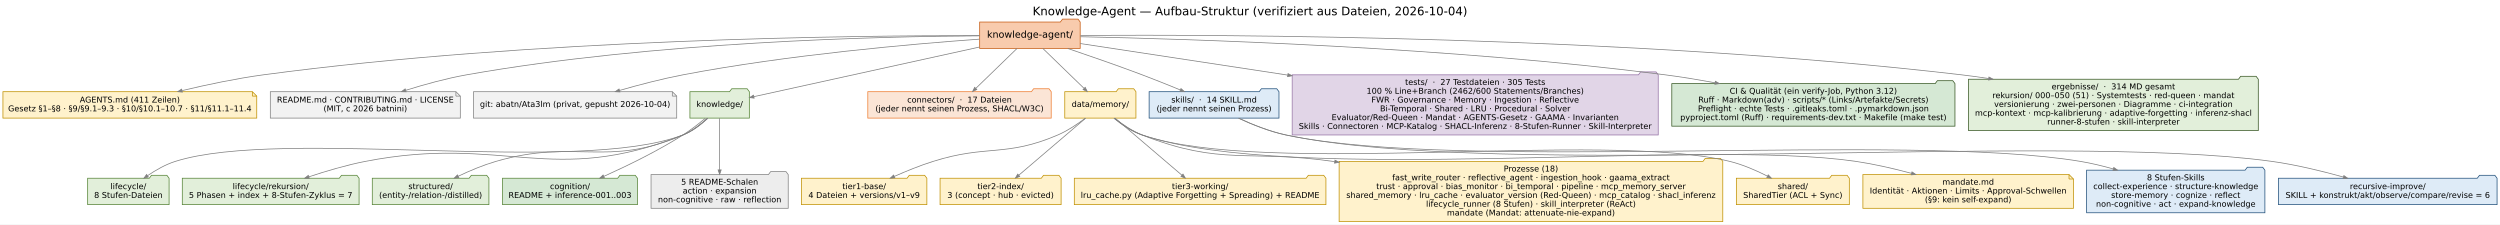
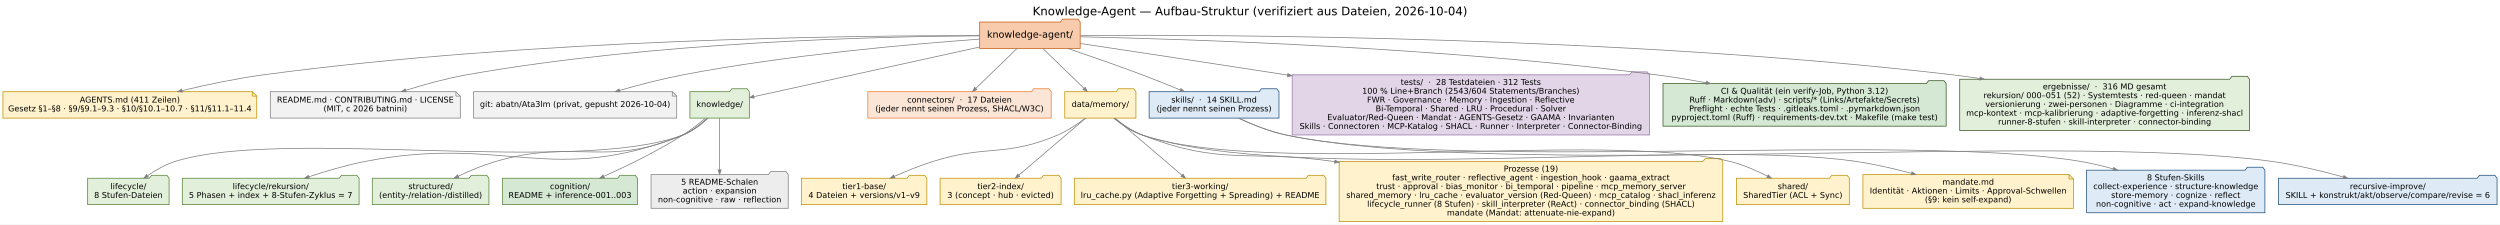
<svg xmlns="http://www.w3.org/2000/svg" width="3408pt" height="306pt" viewBox="0.00 0.00 3408.00 306.00">
  <g id="graph0" class="graph" transform="scale(1 1) rotate(0) translate(4 302)">
    <polygon fill="white" stroke="transparent" points="-4,4 -4,-302 3404,-302 3404,4 -4,4" />
    <text text-anchor="middle" x="1700" y="-281.2" font-family="DejaVu Sans" font-size="16.00">Knowledge-Agent — Aufbau-Struktur (verifiziert aus Dateien, 2026-10-04)</text>
    <g id="node1" class="node">
      <polygon fill="#f8cbad" stroke="#c55a11" points="1468.5,-272 1465.5,-276 1444.5,-276 1441.5,-272 1331.5,-272 1331.5,-236 1468.5,-236 1468.5,-272" />
      <text text-anchor="middle" x="1400" y="-250.6" font-family="DejaVu Sans" font-size="13.00">knowledge-agent/</text>
    </g>
    <g id="node2" class="node">
      <polygon fill="#fff2cc" stroke="#bf8f00" points="340,-177 0,-177 0,-141 346,-141 346,-171 340,-177" />
      <polyline fill="none" stroke="#bf8f00" points="340,-177 340,-171 " />
      <polyline fill="none" stroke="#bf8f00" points="346,-171 340,-171 " />
      <text text-anchor="middle" x="173" y="-162.2" font-family="DejaVu Sans" font-size="11.00">AGENTS.md (411 Zeilen)</text>
      <text text-anchor="middle" x="173" y="-150.2" font-family="DejaVu Sans" font-size="11.00">Gesetz §1–§8 · §9/§9.1–9.3 · §10/§10.1–10.7 · §11/§11.1–11.4</text>
    </g>
    <g id="edge1" class="edge">
      <path fill="none" stroke="#7f7f7f" d="M1331.48,-253.44C1163.97,-253.66 720.71,-249.12 355,-200 318.17,-195.05 277.76,-186.49 244.39,-178.56" />
      <polygon fill="#7f7f7f" stroke="#7f7f7f" points="244.57,-176.44 238.24,-177.09 243.59,-180.53 244.57,-176.44" />
    </g>
    <g id="node3" class="node">
      <polygon fill="#f2f2f2" stroke="#808080" points="617.5,-177 364.5,-177 364.5,-141 623.5,-141 623.5,-171 617.5,-177" />
      <polyline fill="none" stroke="#808080" points="617.5,-177 617.5,-171 " />
      <polyline fill="none" stroke="#808080" points="623.5,-171 617.5,-171 " />
      <text text-anchor="middle" x="494" y="-162.2" font-family="DejaVu Sans" font-size="11.00">README.md · CONTRIBUTING.md · LICENSE</text>
      <text text-anchor="middle" x="494" y="-150.2" font-family="DejaVu Sans" font-size="11.00">(MIT, c 2026 batnini)</text>
    </g>
    <g id="edge2" class="edge">
      <path fill="none" stroke="#7f7f7f" d="M1331.34,-253.14C1196.31,-252.36 887.13,-245.24 632,-200 604.26,-195.08 574.13,-186.72 549.13,-178.9" />
      <polygon fill="#7f7f7f" stroke="#7f7f7f" points="549.57,-176.84 543.22,-177.04 548.31,-180.85 549.57,-176.84" />
    </g>
    <g id="node4" class="node">
      <polygon fill="#f2f2f2" stroke="#808080" points="912.5,-177 641.5,-177 641.5,-141 918.5,-141 918.5,-171 912.5,-177" />
      <polyline fill="none" stroke="#808080" points="912.5,-177 912.5,-171 " />
      <polyline fill="none" stroke="#808080" points="918.5,-171 912.5,-171 " />
      <text text-anchor="middle" x="780" y="-156.2" font-family="DejaVu Sans" font-size="11.00">git: abatn/Ata3lm (privat, gepusht 2026-10-04)</text>
    </g>
    <g id="edge3" class="edge">
      <path fill="none" stroke="#7f7f7f" d="M1331.36,-248.64C1238.88,-242.01 1069.45,-227.19 927,-200 898.26,-194.51 866.9,-186.3 840.56,-178.74" />
      <polygon fill="#7f7f7f" stroke="#7f7f7f" points="841.02,-176.68 834.68,-177.04 839.86,-180.72 841.02,-176.68" />
    </g>
    <g id="node5" class="node">
      <polygon fill="#e2efda" stroke="#548235" points="1017.5,-177 1014.5,-181 993.5,-181 990.5,-177 936.5,-177 936.5,-141 1017.5,-141 1017.5,-177" />
      <text text-anchor="middle" x="977" y="-156.2" font-family="DejaVu Sans" font-size="11.00">knowledge/</text>
    </g>
    <g id="edge4" class="edge">
      <path fill="none" stroke="#7f7f7f" d="M1331.1,-237.85C1244.57,-218.83 1098.44,-186.7 1023.85,-170.3" />
      <polygon fill="#7f7f7f" stroke="#7f7f7f" points="1024.04,-168.19 1017.73,-168.96 1023.14,-172.29 1024.04,-168.19" />
    </g>
    <g id="node11" class="node">
      <polygon fill="#fbe5d6" stroke="#ed7d31" points="1429,-177 1426,-181 1405,-181 1402,-177 1179,-177 1179,-141 1429,-141 1429,-177" />
      <text text-anchor="middle" x="1304" y="-162.2" font-family="DejaVu Sans" font-size="11.00">connectors/  ·  17 Dateien</text>
      <text text-anchor="middle" x="1304" y="-150.2" font-family="DejaVu Sans" font-size="11.00">(jeder nennt seinen Prozess, SHACL/W3C)</text>
    </g>
    <g id="edge5" class="edge">
      <path fill="none" stroke="#7f7f7f" d="M1382.39,-235.94C1366.66,-220.7 1343.52,-198.29 1326.46,-181.76" />
      <polygon fill="#7f7f7f" stroke="#7f7f7f" points="1327.59,-179.93 1321.82,-177.26 1324.67,-182.95 1327.59,-179.93" />
    </g>
    <g id="node12" class="node">
      <polygon fill="#fff2cc" stroke="#bf8f00" points="1544.5,-177 1541.5,-181 1520.5,-181 1517.5,-177 1447.5,-177 1447.5,-141 1544.5,-141 1544.5,-177" />
      <text text-anchor="middle" x="1496" y="-156.2" font-family="DejaVu Sans" font-size="11.00">data/memory/</text>
    </g>
    <g id="edge6" class="edge">
      <path fill="none" stroke="#7f7f7f" d="M1417.61,-235.94C1433.34,-220.7 1456.48,-198.29 1473.54,-181.76" />
      <polygon fill="#7f7f7f" stroke="#7f7f7f" points="1475.33,-182.95 1478.18,-177.26 1472.41,-179.93 1475.33,-182.95" />
    </g>
    <g id="node19" class="node">
      <polygon fill="#deebf7" stroke="#1f4e79" points="1739.5,-177 1736.5,-181 1715.5,-181 1712.5,-177 1562.5,-177 1562.5,-141 1739.5,-141 1739.5,-177" />
      <text text-anchor="middle" x="1651" y="-162.2" font-family="DejaVu Sans" font-size="11.00">skills/  ·  14 SKILL.md</text>
      <text text-anchor="middle" x="1651" y="-150.2" font-family="DejaVu Sans" font-size="11.00">(jeder nennt seinen Prozess)</text>
    </g>
    <g id="edge7" class="edge">
      <path fill="none" stroke="#7f7f7f" d="M1451.6,-235.9C1481.38,-225.84 1519.46,-212.64 1553,-200 1570,-193.59 1588.48,-186.17 1604.77,-179.47" />
      <polygon fill="#7f7f7f" stroke="#7f7f7f" points="1605.92,-181.27 1610.67,-177.04 1604.32,-177.38 1605.92,-181.27" />
    </g>
    <g id="node22" class="node">
-       <polygon fill="#e1d5e7" stroke="#9673a6" points="2256.5,-200 2253.5,-204 2232.5,-204 2229.5,-200 1757.5,-200 1757.5,-118 2256.5,-118 2256.5,-200" />
-       <text text-anchor="middle" x="2007" y="-186.2" font-family="DejaVu Sans" font-size="11.00">tests/  ·  27 Testdateien · 305 Tests</text>
-       <text text-anchor="middle" x="2007" y="-174.2" font-family="DejaVu Sans" font-size="11.00">100 % Line+Branch (2462/600 Statements/Branches)</text>
-       <text text-anchor="middle" x="2007" y="-162.2" font-family="DejaVu Sans" font-size="11.00">FWR · Governance · Memory · Ingestion · Reflective</text>
-       <text text-anchor="middle" x="2007" y="-150.2" font-family="DejaVu Sans" font-size="11.00">Bi-Temporal · Shared · LRU · Procedural · Solver</text>
-       <text text-anchor="middle" x="2007" y="-138.2" font-family="DejaVu Sans" font-size="11.00">Evaluator/Red-Queen · Mandat · AGENTS-Gesetz · GAAMA · Invarianten</text>
-       <text text-anchor="middle" x="2007" y="-126.2" font-family="DejaVu Sans" font-size="11.00">Skills · Connectoren · MCP-Katalog · SHACL-Inferenz · 8-Stufen-Runner · Skill-Interpreter</text>
+       <polygon fill="#e1d5e7" stroke="#9673a6" points="2244.5,-200 2241.5,-204 2220.5,-204 2217.5,-200 1757.5,-200 1757.5,-118 2244.5,-118 2244.5,-200" />
+       <text text-anchor="middle" x="2001" y="-186.2" font-family="DejaVu Sans" font-size="11.00">tests/  ·  28 Testdateien · 312 Tests</text>
+       <text text-anchor="middle" x="2001" y="-174.2" font-family="DejaVu Sans" font-size="11.00">100 % Line+Branch (2543/604 Statements/Branches)</text>
+       <text text-anchor="middle" x="2001" y="-162.2" font-family="DejaVu Sans" font-size="11.00">FWR · Governance · Memory · Ingestion · Reflective</text>
+       <text text-anchor="middle" x="2001" y="-150.2" font-family="DejaVu Sans" font-size="11.00">Bi-Temporal · Shared · LRU · Procedural · Solver</text>
+       <text text-anchor="middle" x="2001" y="-138.2" font-family="DejaVu Sans" font-size="11.00">Evaluator/Red-Queen · Mandat · AGENTS-Gesetz · GAAMA · Invarianten</text>
+       <text text-anchor="middle" x="2001" y="-126.2" font-family="DejaVu Sans" font-size="11.00">Skills · Connectoren · MCP-Katalog · SHACL · Runner · Interpreter · Connector-Binding</text>
    </g>
    <g id="edge8" class="edge">
-       <path fill="none" stroke="#7f7f7f" d="M1468.55,-242.65C1538.93,-232.02 1651.62,-214.94 1749,-200 1749.79,-199.88 1750.58,-199.76 1751.37,-199.64" />
-       <polygon fill="#7f7f7f" stroke="#7f7f7f" points="1751.84,-201.69 1757.45,-198.7 1751.2,-197.54 1751.84,-201.69" />
+       <path fill="none" stroke="#7f7f7f" d="M1468.56,-242.73C1538.95,-232.15 1651.65,-215.12 1749,-200 1749.77,-199.88 1750.54,-199.76 1751.31,-199.64" />
+       <polygon fill="#7f7f7f" stroke="#7f7f7f" points="1751.65,-201.71 1757.25,-198.72 1751,-197.56 1751.65,-201.71" />
    </g>
    <g id="node23" class="node">
-       <polygon fill="#d5e8d4" stroke="#375623" points="2661,-188 2658,-192 2637,-192 2634,-188 2275,-188 2275,-130 2661,-130 2661,-188" />
-       <text text-anchor="middle" x="2468" y="-174.2" font-family="DejaVu Sans" font-size="11.00">CI &amp; Qualität (ein verify-Job, Python 3.12)</text>
-       <text text-anchor="middle" x="2468" y="-162.2" font-family="DejaVu Sans" font-size="11.00">Ruff · Markdown(adv) · scripts/* (Links/Artefakte/Secrets)</text>
-       <text text-anchor="middle" x="2468" y="-150.2" font-family="DejaVu Sans" font-size="11.00">Preflight · echte Tests · .gitleaks.toml · .pymarkdown.json</text>
-       <text text-anchor="middle" x="2468" y="-138.2" font-family="DejaVu Sans" font-size="11.00">pyproject.toml (Ruff) · requirements-dev.txt · Makefile (make test)</text>
+       <polygon fill="#d5e8d4" stroke="#375623" points="2649,-188 2646,-192 2625,-192 2622,-188 2263,-188 2263,-130 2649,-130 2649,-188" />
+       <text text-anchor="middle" x="2456" y="-174.2" font-family="DejaVu Sans" font-size="11.00">CI &amp; Qualität (ein verify-Job, Python 3.12)</text>
+       <text text-anchor="middle" x="2456" y="-162.2" font-family="DejaVu Sans" font-size="11.00">Ruff · Markdown(adv) · scripts/* (Links/Artefakte/Secrets)</text>
+       <text text-anchor="middle" x="2456" y="-150.2" font-family="DejaVu Sans" font-size="11.00">Preflight · echte Tests · .gitleaks.toml · .pymarkdown.json</text>
+       <text text-anchor="middle" x="2456" y="-138.2" font-family="DejaVu Sans" font-size="11.00">pyproject.toml (Ruff) · requirements-dev.txt · Makefile (make test)</text>
    </g>
    <g id="edge9" class="edge">
-       <path fill="none" stroke="#7f7f7f" d="M1468.78,-251.93C1615.72,-248.94 1970.95,-238.07 2266,-200 2288.05,-197.16 2311.31,-193.33 2333.89,-189.17" />
-       <polygon fill="#7f7f7f" stroke="#7f7f7f" points="2334.41,-191.21 2339.92,-188.05 2333.64,-187.08 2334.41,-191.21" />
+       <path fill="none" stroke="#7f7f7f" d="M1468.65,-251.84C1614.06,-248.72 1963.6,-237.59 2254,-200 2276.05,-197.15 2299.31,-193.32 2321.89,-189.16" />
+       <polygon fill="#7f7f7f" stroke="#7f7f7f" points="2322.41,-191.2 2327.92,-188.03 2321.64,-187.07 2322.41,-191.2" />
    </g>
    <g id="node24" class="node">
-       <polygon fill="#e2efda" stroke="#375623" points="3074.5,-194 3071.5,-198 3050.5,-198 3047.5,-194 2679.5,-194 2679.5,-124 3074.5,-124 3074.5,-194" />
-       <text text-anchor="middle" x="2877" y="-180.2" font-family="DejaVu Sans" font-size="11.00">ergebnisse/  ·  314 MD gesamt</text>
-       <text text-anchor="middle" x="2877" y="-168.2" font-family="DejaVu Sans" font-size="11.00">rekursion/ 000–050 (51) · Systemtests · red-queen · mandat</text>
-       <text text-anchor="middle" x="2877" y="-156.2" font-family="DejaVu Sans" font-size="11.00">versionierung · zwei-personen · Diagramme · ci-integration</text>
-       <text text-anchor="middle" x="2877" y="-144.2" font-family="DejaVu Sans" font-size="11.00">mcp-kontext · mcp-kalibrierung · adaptive-forgetting · inferenz-shacl</text>
-       <text text-anchor="middle" x="2877" y="-132.2" font-family="DejaVu Sans" font-size="11.00">runner-8-stufen · skill-interpreter</text>
+       <polygon fill="#e2efda" stroke="#375623" points="3062.5,-194 3059.5,-198 3038.5,-198 3035.5,-194 2667.5,-194 2667.5,-124 3062.5,-124 3062.5,-194" />
+       <text text-anchor="middle" x="2865" y="-180.2" font-family="DejaVu Sans" font-size="11.00">ergebnisse/  ·  316 MD gesamt</text>
+       <text text-anchor="middle" x="2865" y="-168.2" font-family="DejaVu Sans" font-size="11.00">rekursion/ 000–051 (52) · Systemtests · red-queen · mandat</text>
+       <text text-anchor="middle" x="2865" y="-156.2" font-family="DejaVu Sans" font-size="11.00">versionierung · zwei-personen · Diagramme · ci-integration</text>
+       <text text-anchor="middle" x="2865" y="-144.2" font-family="DejaVu Sans" font-size="11.00">mcp-kontext · mcp-kalibrierung · adaptive-forgetting · inferenz-shacl</text>
+       <text text-anchor="middle" x="2865" y="-132.2" font-family="DejaVu Sans" font-size="11.00">runner-8-stufen · skill-interpreter · connector-binding</text>
    </g>
    <g id="edge10" class="edge">
-       <path fill="none" stroke="#7f7f7f" d="M1468.77,-253.72C1659.97,-254.96 2213.82,-253.29 2670,-200 2682.03,-198.59 2694.41,-196.88 2706.84,-194.97" />
-       <polygon fill="#7f7f7f" stroke="#7f7f7f" points="2707.34,-197.02 2712.95,-194.02 2706.69,-192.87 2707.34,-197.02" />
+       <path fill="none" stroke="#7f7f7f" d="M1468.81,-253.68C1658.83,-254.8 2206.67,-252.82 2658,-200 2670.03,-198.59 2682.4,-196.88 2694.84,-194.97" />
+       <polygon fill="#7f7f7f" stroke="#7f7f7f" points="2695.34,-197.01 2700.95,-194.01 2694.69,-192.86 2695.34,-197.01" />
    </g>
    <g id="node6" class="node">
      <polygon fill="#e2efda" stroke="#548235" points="226.5,-59 223.5,-63 202.5,-63 199.5,-59 115.5,-59 115.5,-23 226.5,-23 226.5,-59" />
      <text text-anchor="middle" x="171" y="-44.2" font-family="DejaVu Sans" font-size="11.00">lifecycle/</text>
      <text text-anchor="middle" x="171" y="-32.2" font-family="DejaVu Sans" font-size="11.00">8 Stufen-Dateien</text>
    </g>
    <g id="edge11" class="edge">
      <path fill="none" stroke="#7f7f7f" d="M961.11,-140.97C952.02,-132.44 939.88,-122.9 927,-118 783.07,-63.27 381.87,-128.28 235,-82 221.68,-77.8 208.36,-70.17 197.35,-62.69" />
      <polygon fill="#7f7f7f" stroke="#7f7f7f" points="198.26,-60.76 192.14,-59.04 195.85,-64.2 198.26,-60.76" />
    </g>
    <g id="node7" class="node">
      <polygon fill="#e2efda" stroke="#548235" points="485.5,-59 482.5,-63 461.5,-63 458.5,-59 244.5,-59 244.5,-23 485.5,-23 485.5,-59" />
      <text text-anchor="middle" x="365" y="-44.2" font-family="DejaVu Sans" font-size="11.00">lifecycle/rekursion/</text>
      <text text-anchor="middle" x="365" y="-32.2" font-family="DejaVu Sans" font-size="11.00">5 Phasen + index + 8-Stufen-Zyklus = 7</text>
    </g>
    <g id="edge12" class="edge">
      <path fill="none" stroke="#7f7f7f" d="M960.6,-140.72C951.55,-132.34 939.6,-123.02 927,-118 747.58,-46.58 683.57,-118.81 494,-82 468.22,-76.99 440.3,-68.71 417.06,-60.98" />
      <polygon fill="#7f7f7f" stroke="#7f7f7f" points="417.61,-58.95 411.25,-59.02 416.27,-62.93 417.61,-58.95" />
    </g>
    <g id="node8" class="node">
      <polygon fill="#e2efda" stroke="#548235" points="662.5,-59 659.5,-63 638.5,-63 635.5,-59 503.5,-59 503.5,-23 662.5,-23 662.5,-59" />
      <text text-anchor="middle" x="583" y="-44.2" font-family="DejaVu Sans" font-size="11.00">structured/</text>
      <text text-anchor="middle" x="583" y="-32.2" font-family="DejaVu Sans" font-size="11.00">(entity-/relation-/distilled)</text>
    </g>
    <g id="edge13" class="edge">
      <path fill="none" stroke="#7f7f7f" d="M960.03,-140.6C951,-132.41 939.25,-123.29 927,-118 821.91,-72.64 781.96,-113.78 672,-82 654.61,-76.97 636.22,-69.17 620.71,-61.79" />
      <polygon fill="#7f7f7f" stroke="#7f7f7f" points="621.45,-59.81 615.13,-59.09 619.62,-63.6 621.45,-59.81" />
    </g>
    <g id="node9" class="node">
      <polygon fill="#d5e8d4" stroke="#548235" points="865,-59 862,-63 841,-63 838,-59 681,-59 681,-23 865,-23 865,-59" />
      <text text-anchor="middle" x="773" y="-44.2" font-family="DejaVu Sans" font-size="11.00">cognition/</text>
      <text text-anchor="middle" x="773" y="-32.2" font-family="DejaVu Sans" font-size="11.00">README + inference-001..003</text>
    </g>
    <g id="edge14" class="edge">
      <path fill="none" stroke="#7f7f7f" d="M957.31,-140.61C948.39,-133.17 937.5,-124.68 927,-118 892.42,-96 850.58,-75.72 819.25,-61.65" />
      <polygon fill="#7f7f7f" stroke="#7f7f7f" points="819.86,-59.62 813.52,-59.1 818.15,-63.46 819.86,-59.62" />
    </g>
    <g id="node10" class="node">
      <polygon fill="#ededed" stroke="#808080" points="1070.5,-64 1067.5,-68 1046.5,-68 1043.5,-64 883.5,-64 883.5,-18 1070.5,-18 1070.5,-64" />
      <text text-anchor="middle" x="977" y="-50.2" font-family="DejaVu Sans" font-size="11.00">5 README-Schalen</text>
      <text text-anchor="middle" x="977" y="-38.2" font-family="DejaVu Sans" font-size="11.00">action · expansion</text>
      <text text-anchor="middle" x="977" y="-26.2" font-family="DejaVu Sans" font-size="11.00">non-cognitive · raw · reflection</text>
    </g>
    <g id="edge15" class="edge">
      <path fill="none" stroke="#7f7f7f" d="M977,-140.88C977,-122.33 977,-92.43 977,-70.36" />
      <polygon fill="#7f7f7f" stroke="#7f7f7f" points="979.1,-70.36 977,-64.36 974.9,-70.36 979.1,-70.36" />
    </g>
    <g id="node13" class="node">
      <polygon fill="#fff2cc" stroke="#bf8f00" points="1259.5,-59 1256.5,-63 1235.5,-63 1232.5,-59 1088.5,-59 1088.5,-23 1259.5,-23 1259.5,-59" />
      <text text-anchor="middle" x="1174" y="-44.2" font-family="DejaVu Sans" font-size="11.00">tier1-base/</text>
      <text text-anchor="middle" x="1174" y="-32.2" font-family="DejaVu Sans" font-size="11.00">4 Dateien + versions/v1–v9</text>
    </g>
    <g id="edge16" class="edge">
      <path fill="none" stroke="#7f7f7f" d="M1475.43,-140.84C1464.84,-132.8 1451.37,-123.75 1438,-118 1367.05,-87.48 1341.66,-105.23 1268,-82 1250.37,-76.44 1231.52,-68.78 1215.36,-61.65" />
      <polygon fill="#7f7f7f" stroke="#7f7f7f" points="1215.88,-59.58 1209.54,-59.05 1214.16,-63.41 1215.88,-59.58" />
    </g>
    <g id="node14" class="node">
      <polygon fill="#fff2cc" stroke="#bf8f00" points="1442.5,-59 1439.5,-63 1418.5,-63 1415.5,-59 1277.5,-59 1277.5,-23 1442.5,-23 1442.5,-59" />
      <text text-anchor="middle" x="1360" y="-44.2" font-family="DejaVu Sans" font-size="11.00">tier2-index/</text>
      <text text-anchor="middle" x="1360" y="-32.2" font-family="DejaVu Sans" font-size="11.00">3 (concept · hub · evicted)</text>
    </g>
    <g id="edge17" class="edge">
      <path fill="none" stroke="#7f7f7f" d="M1475.93,-140.88C1451.73,-120.24 1411.03,-85.53 1384.86,-63.2" />
      <polygon fill="#7f7f7f" stroke="#7f7f7f" points="1386.08,-61.48 1380.15,-59.19 1383.35,-64.68 1386.08,-61.48" />
    </g>
    <g id="node15" class="node">
      <polygon fill="#fff2cc" stroke="#bf8f00" points="1803.5,-59 1800.5,-63 1779.5,-63 1776.5,-59 1460.5,-59 1460.5,-23 1803.5,-23 1803.5,-59" />
      <text text-anchor="middle" x="1632" y="-44.2" font-family="DejaVu Sans" font-size="11.00">tier3-working/</text>
      <text text-anchor="middle" x="1632" y="-32.2" font-family="DejaVu Sans" font-size="11.00">lru_cache.py (Adaptive Forgetting + Spreading) + README</text>
    </g>
    <g id="edge18" class="edge">
      <path fill="none" stroke="#7f7f7f" d="M1516.07,-140.88C1540.27,-120.24 1580.97,-85.53 1607.14,-63.2" />
      <polygon fill="#7f7f7f" stroke="#7f7f7f" points="1608.65,-64.68 1611.85,-59.19 1605.92,-61.48 1608.65,-64.68" />
    </g>
    <g id="node16" class="node">
      <polygon fill="#fff2cc" stroke="#bf8f00" points="2344.5,-82 2341.5,-86 2320.5,-86 2317.5,-82 1821.5,-82 1821.5,0 2344.5,0 2344.5,-82" />
-       <text text-anchor="middle" x="2083" y="-68.2" font-family="DejaVu Sans" font-size="11.00">Prozesse (18)</text>
+       <text text-anchor="middle" x="2083" y="-68.2" font-family="DejaVu Sans" font-size="11.00">Prozesse (19)</text>
      <text text-anchor="middle" x="2083" y="-56.2" font-family="DejaVu Sans" font-size="11.00">fast_write_router · reflective_agent · ingestion_hook · gaama_extract</text>
      <text text-anchor="middle" x="2083" y="-44.2" font-family="DejaVu Sans" font-size="11.00">trust · approval · bias_monitor · bi_temporal · pipeline · mcp_memory_server</text>
      <text text-anchor="middle" x="2083" y="-32.2" font-family="DejaVu Sans" font-size="11.00">shared_memory · lru_cache · evaluator_version (Red-Queen) · mcp_catalog · shacl_inferenz</text>
-       <text text-anchor="middle" x="2083" y="-20.2" font-family="DejaVu Sans" font-size="11.00">lifecycle_runner (8 Stufen) · skill_interpreter (ReAct)</text>
+       <text text-anchor="middle" x="2083" y="-20.2" font-family="DejaVu Sans" font-size="11.00">lifecycle_runner (8 Stufen) · skill_interpreter (ReAct) · connector_binding (SHACL)</text>
      <text text-anchor="middle" x="2083" y="-8.2" font-family="DejaVu Sans" font-size="11.00">mandate (Mandat: attenuate-nie-expand)</text>
    </g>
    <g id="edge20" class="edge">
      <path fill="none" stroke="#7f7f7f" d="M1515.48,-140.83C1525.91,-132.58 1539.39,-123.35 1553,-118 1661.56,-75.3 1697.52,-98.55 1813,-82 1813.79,-81.89 1814.58,-81.77 1815.38,-81.66" />
      <polygon fill="#7f7f7f" stroke="#7f7f7f" points="1815.85,-83.71 1821.49,-80.78 1815.25,-79.56 1815.85,-83.71" />
    </g>
    <g id="node17" class="node">
      <polygon fill="#fff2cc" stroke="#bf8f00" points="2517,-59 2514,-63 2493,-63 2490,-59 2363,-59 2363,-23 2517,-23 2517,-59" />
      <text text-anchor="middle" x="2440" y="-44.2" font-family="DejaVu Sans" font-size="11.00">shared/</text>
      <text text-anchor="middle" x="2440" y="-32.2" font-family="DejaVu Sans" font-size="11.00">SharedTier (ACL + Sync)</text>
    </g>
    <g id="edge19" class="edge">
      <path fill="none" stroke="#7f7f7f" d="M1514.52,-140.92C1524.99,-132.37 1538.81,-122.84 1553,-118 1721.66,-60.53 2180.93,-124.38 2354,-82 2371.66,-77.67 2390.09,-69.64 2405.34,-61.9" />
      <polygon fill="#7f7f7f" stroke="#7f7f7f" points="2406.44,-63.69 2410.8,-59.06 2404.51,-59.96 2406.44,-63.69" />
    </g>
    <g id="node18" class="node">
      <polygon fill="#fff2cc" stroke="#bf8f00" points="2816.5,-64 2535.5,-64 2535.5,-18 2822.5,-18 2822.5,-58 2816.5,-64" />
      <polyline fill="none" stroke="#bf8f00" points="2816.5,-64 2816.5,-58 " />
      <polyline fill="none" stroke="#bf8f00" points="2822.5,-58 2816.5,-58 " />
      <text text-anchor="middle" x="2679" y="-50.2" font-family="DejaVu Sans" font-size="11.00">mandate.md</text>
      <text text-anchor="middle" x="2679" y="-38.2" font-family="DejaVu Sans" font-size="11.00">Identität · Aktionen · Limits · Approval-Schwellen</text>
      <text text-anchor="middle" x="2679" y="-26.2" font-family="DejaVu Sans" font-size="11.00">(§9: kein self-expand)</text>
    </g>
    <g id="edge21" class="edge">
      <path fill="none" stroke="#7f7f7f" d="M1514.5,-140.87C1524.97,-132.31 1538.79,-122.78 1553,-118 1758.08,-49.03 2311.94,-113.55 2526,-82 2550.91,-78.33 2577.62,-72.15 2601.63,-65.74" />
      <polygon fill="#7f7f7f" stroke="#7f7f7f" points="2602.43,-67.7 2607.67,-64.1 2601.33,-63.64 2602.43,-67.7" />
    </g>
    <g id="node20" class="node">
      <polygon fill="#deebf7" stroke="#1f4e79" points="3083.5,-70 3080.5,-74 3059.5,-74 3056.5,-70 2840.5,-70 2840.5,-12 3083.5,-12 3083.5,-70" />
      <text text-anchor="middle" x="2962" y="-56.2" font-family="DejaVu Sans" font-size="11.00">8 Stufen-Skills</text>
      <text text-anchor="middle" x="2962" y="-44.2" font-family="DejaVu Sans" font-size="11.00">collect-experience · structure-knowledge</text>
      <text text-anchor="middle" x="2962" y="-32.2" font-family="DejaVu Sans" font-size="11.00">store-memory · cognize · reflect</text>
      <text text-anchor="middle" x="2962" y="-20.2" font-family="DejaVu Sans" font-size="11.00">non-cognitive · act · expand-knowledge</text>
    </g>
    <g id="edge22" class="edge">
      <path fill="none" stroke="#7f7f7f" d="M1684.52,-140.86C1703.03,-132.29 1726.72,-122.76 1749,-118 1984.49,-67.71 2594.51,-121.76 2832,-82 2846.7,-79.54 2862.06,-75.86 2876.85,-71.71" />
      <polygon fill="#7f7f7f" stroke="#7f7f7f" points="2877.51,-73.71 2882.71,-70.04 2876.36,-69.67 2877.51,-73.71" />
    </g>
    <g id="node21" class="node">
      <polygon fill="#deebf7" stroke="#1f4e79" points="3400,-59 3397,-63 3376,-63 3373,-59 3102,-59 3102,-23 3400,-23 3400,-59" />
      <text text-anchor="middle" x="3251" y="-44.2" font-family="DejaVu Sans" font-size="11.00">recursive-improve/</text>
      <text text-anchor="middle" x="3251" y="-32.2" font-family="DejaVu Sans" font-size="11.00">SKILL + konstrukt/akt/observe/compare/revise = 6</text>
    </g>
    <g id="edge23" class="edge">
      <path fill="none" stroke="#7f7f7f" d="M1684.51,-140.8C1703.01,-132.22 1726.7,-122.69 1749,-118 2041.39,-56.55 2797.04,-122.91 3093,-82 3125.58,-77.5 3161.15,-68.84 3190.27,-60.72" />
      <polygon fill="#7f7f7f" stroke="#7f7f7f" points="3191.18,-62.65 3196.38,-59 3190.04,-58.61 3191.18,-62.65" />
    </g>
  </g>
</svg>
